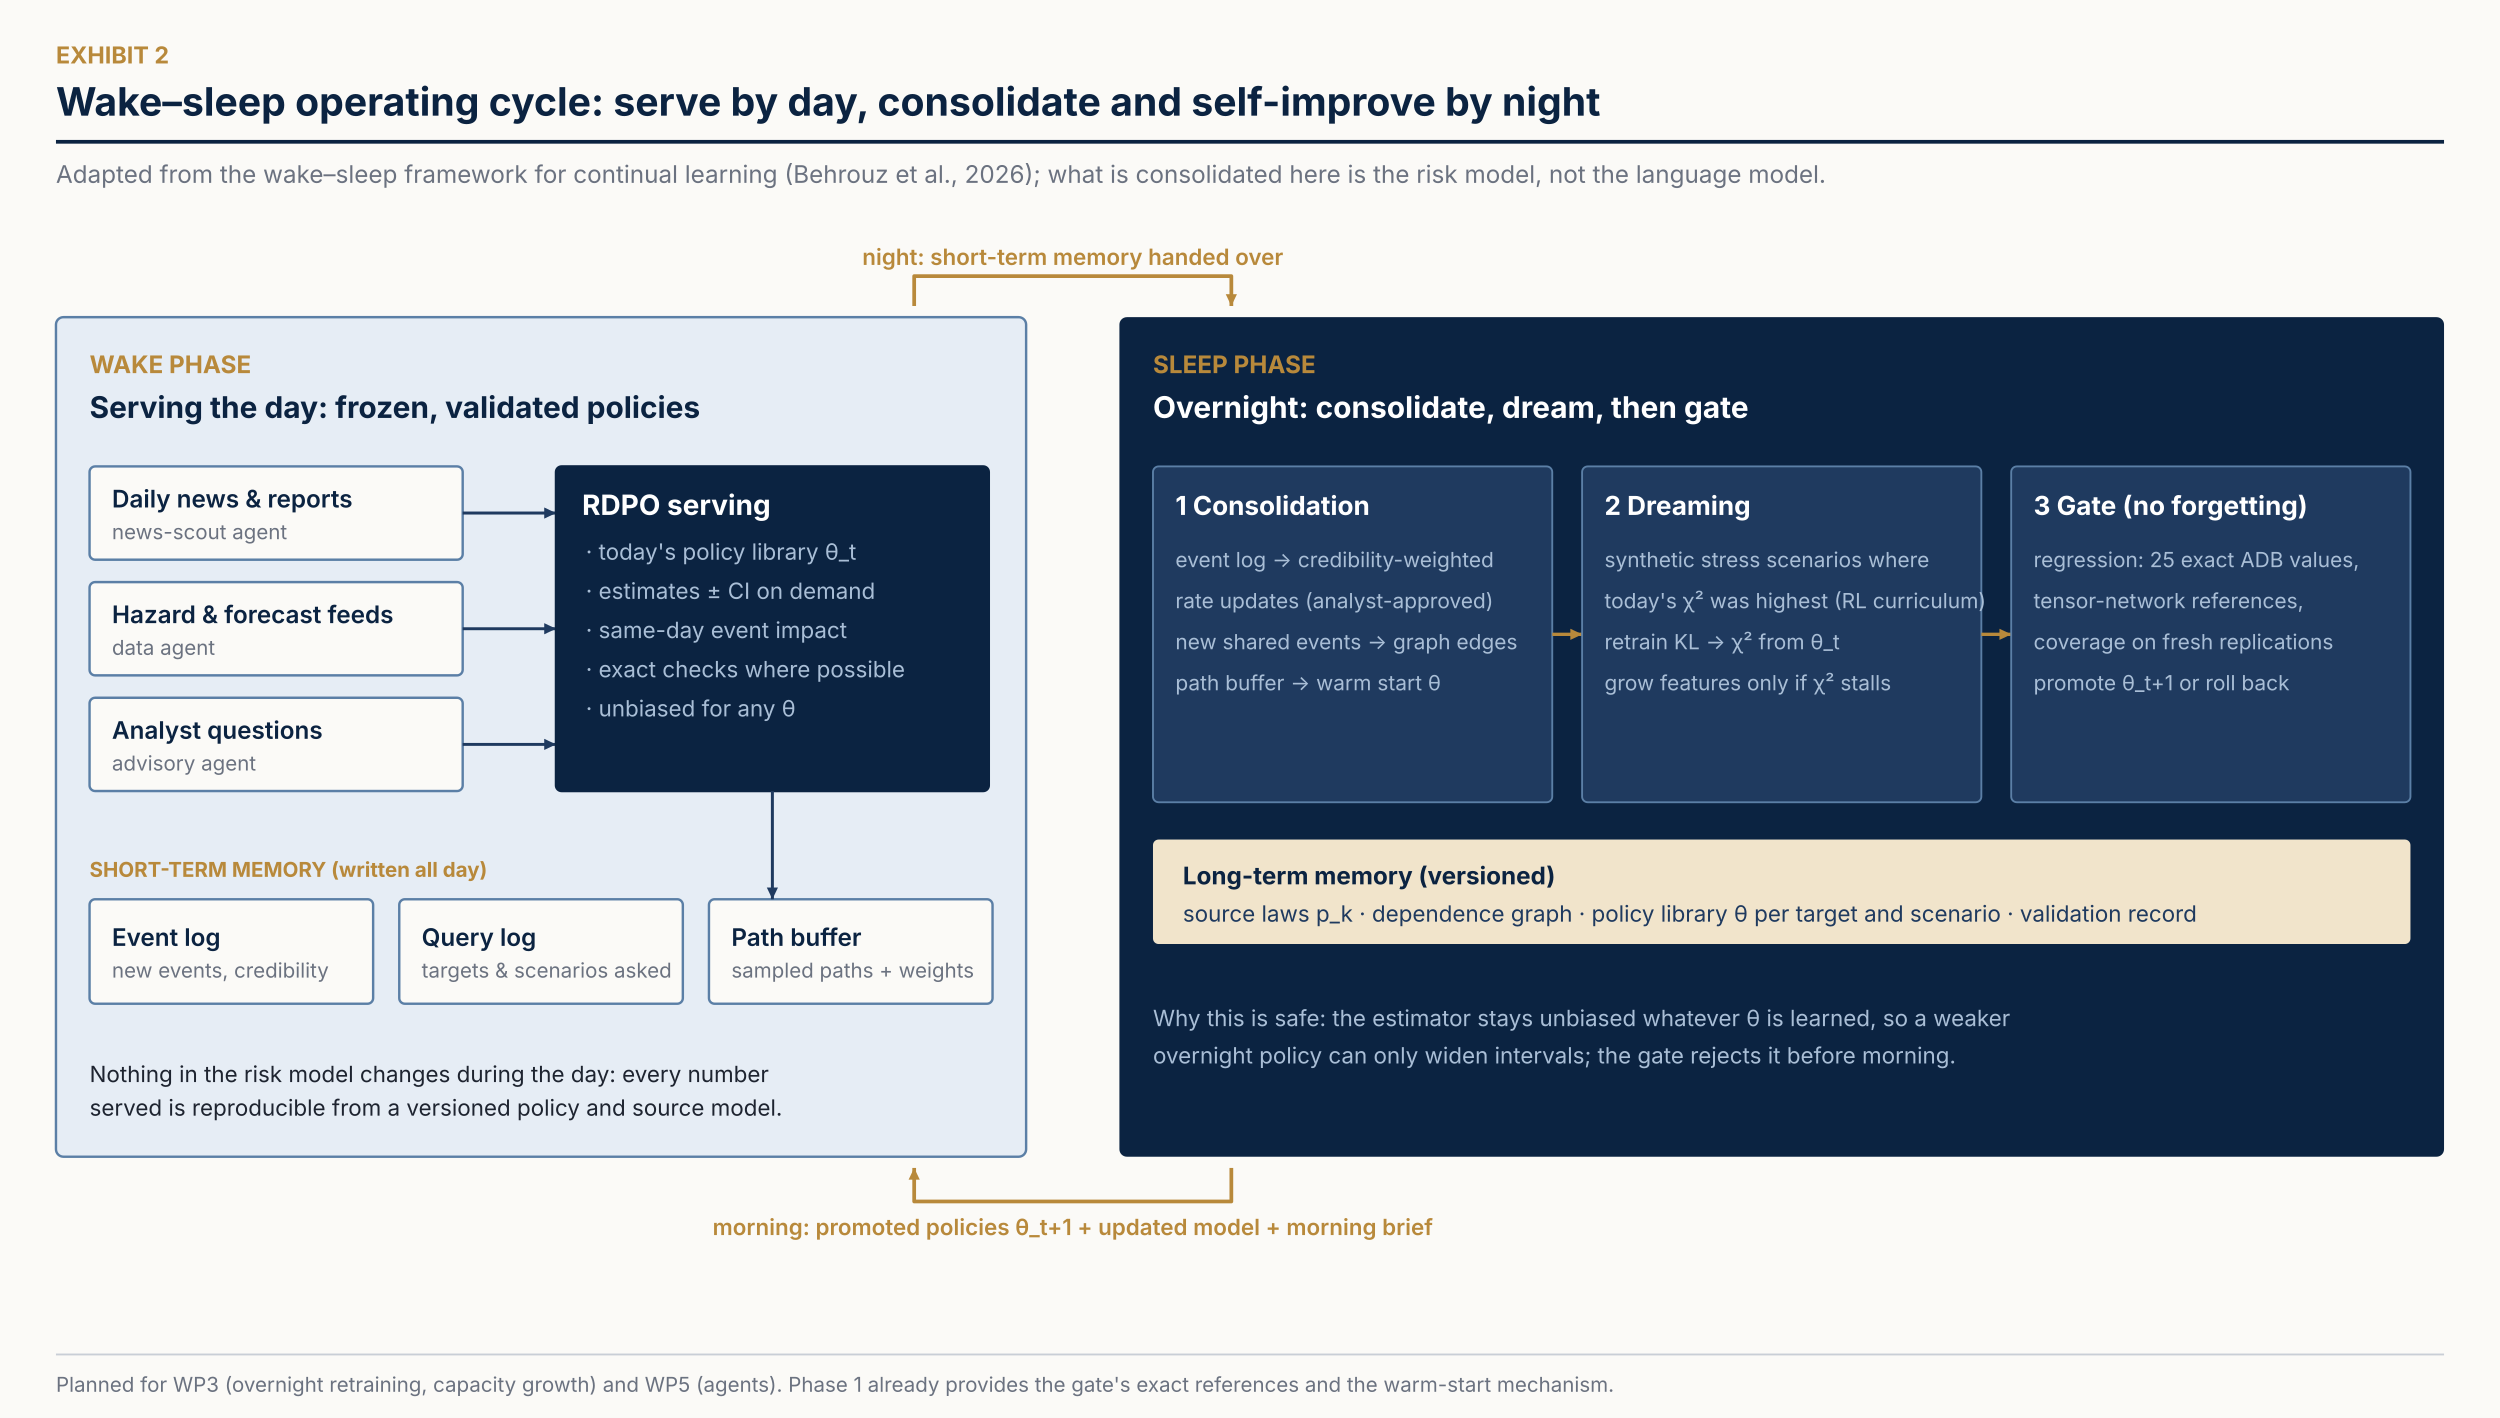
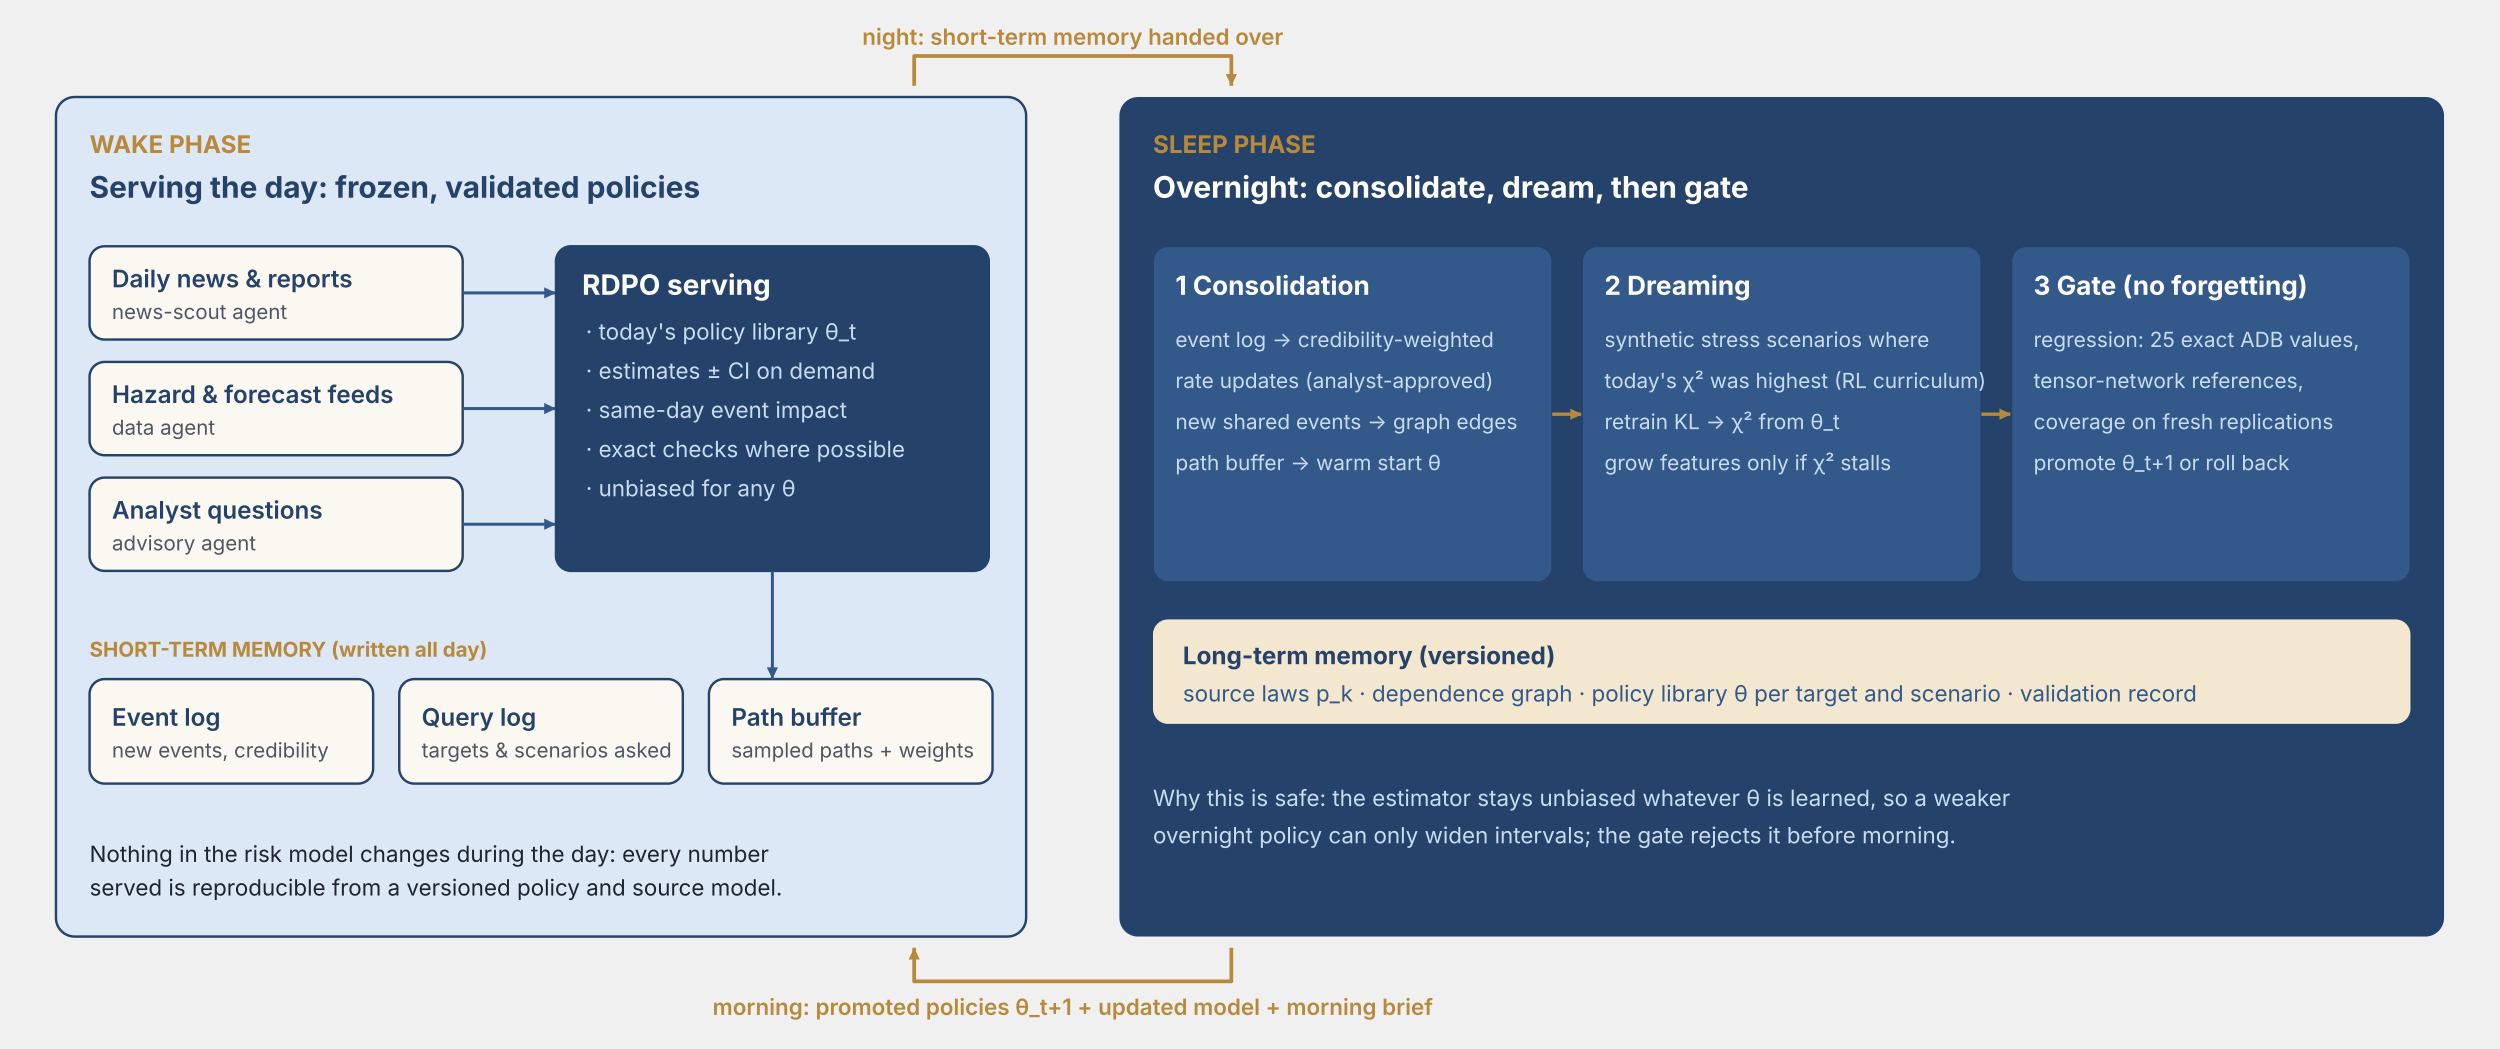
- <svg xmlns="http://www.w3.org/2000/svg" viewBox="0 0 1340 760" width="1340" height="760" font-family="Inter, 'Helvetica Neue', Arial, sans-serif">
-   <rect width="1340" height="760" fill="#FBFAF7" />
-   <text x="30" y="34" font-size="12.5" fill="#B8893B" font-weight="700" text-anchor="start">EXHIBIT 2</text>
-   <text x="30" y="62" font-size="21" fill="#0B2341" font-weight="700" text-anchor="start">Wake–sleep operating cycle: serve by day, consolidate and self-improve by night</text>
-   <line x1="30" y1="76" x2="1310" y2="76" stroke="#0B2341" stroke-width="2" />
-   <text x="30" y="98" font-size="13" fill="#6B7280" font-weight="400" text-anchor="start">Adapted from the wake–sleep framework for continual learning (Behrouz et al., 2026); what is consolidated here is the risk model, not the language model.</text>
-   <rect x="30" y="170" width="520" height="450" rx="4" fill="#E6EDF5" stroke="#5B7FA6" stroke-width="1.3" />
-   <text x="48" y="200" font-size="13" fill="#B8893B" font-weight="700" text-anchor="start">WAKE PHASE</text>
-   <text x="48" y="224" font-size="16" fill="#0B2341" font-weight="700" text-anchor="start">Serving the day: frozen, validated policies</text>
-   <rect x="48" y="250" width="200" height="50" rx="3" fill="#FBFAF7" stroke="#5B7FA6" stroke-width="1.3" />
-   <text x="60" y="272.0" font-size="13" fill="#0B2341" font-weight="600" text-anchor="start">Daily news &amp; reports</text>
-   <text x="60" y="289.0" font-size="11" fill="#6B7280" font-weight="400" text-anchor="start">news-scout agent</text>
-   <polyline points="248,275 298,275" fill="none" stroke="#1F3A5F" stroke-width="1.6" stroke-linejoin="round" />
-   <polygon points="298,275 291.7,278.0 291.7,272.0" fill="#1F3A5F" />
-   <rect x="48" y="312" width="200" height="50" rx="3" fill="#FBFAF7" stroke="#5B7FA6" stroke-width="1.3" />
-   <text x="60" y="334.0" font-size="13" fill="#0B2341" font-weight="600" text-anchor="start">Hazard &amp; forecast feeds</text>
-   <text x="60" y="351.0" font-size="11" fill="#6B7280" font-weight="400" text-anchor="start">data agent</text>
-   <polyline points="248,337 298,337" fill="none" stroke="#1F3A5F" stroke-width="1.6" stroke-linejoin="round" />
-   <polygon points="298,337 291.7,340.0 291.7,334.0" fill="#1F3A5F" />
-   <rect x="48" y="374" width="200" height="50" rx="3" fill="#FBFAF7" stroke="#5B7FA6" stroke-width="1.3" />
-   <text x="60" y="396.0" font-size="13" fill="#0B2341" font-weight="600" text-anchor="start">Analyst questions</text>
-   <text x="60" y="413.0" font-size="11" fill="#6B7280" font-weight="400" text-anchor="start">advisory agent</text>
-   <polyline points="248,399 298,399" fill="none" stroke="#1F3A5F" stroke-width="1.6" stroke-linejoin="round" />
-   <polygon points="298,399 291.7,402.0 291.7,396.0" fill="#1F3A5F" />
-   <rect x="298" y="250" width="232" height="174" rx="3" fill="#0B2341" stroke="#0B2341" stroke-width="1.3" />
-   <text x="310" y="342.0" font-size="13" fill="#FFFFFF" font-weight="600" text-anchor="start" />
-   <text x="312" y="276" font-size="15" fill="#FFFFFF" font-weight="700" text-anchor="start">RDPO serving</text>
-   <text x="314" y="300" font-size="12" fill="#A9BED6" font-weight="400" text-anchor="start">· today's policy library θ_t</text>
-   <text x="314" y="321" font-size="12" fill="#A9BED6" font-weight="400" text-anchor="start">· estimates ± CI on demand</text>
-   <text x="314" y="342" font-size="12" fill="#A9BED6" font-weight="400" text-anchor="start">· same-day event impact</text>
-   <text x="314" y="363" font-size="12" fill="#A9BED6" font-weight="400" text-anchor="start">· exact checks where possible</text>
-   <text x="314" y="384" font-size="12" fill="#A9BED6" font-weight="400" text-anchor="start">· unbiased for any θ</text>
-   <text x="48" y="470" font-size="11" fill="#B8893B" font-weight="700" text-anchor="start">SHORT-TERM MEMORY (written all day)</text>
-   <rect x="48" y="482" width="152" height="56" rx="3" fill="#FBFAF7" stroke="#5B7FA6" stroke-width="1.3" />
-   <text x="60" y="507.0" font-size="13" fill="#0B2341" font-weight="600" text-anchor="start">Event log</text>
-   <text x="60" y="524.0" font-size="11" fill="#6B7280" font-weight="400" text-anchor="start">new events, credibility</text>
-   <rect x="214" y="482" width="152" height="56" rx="3" fill="#FBFAF7" stroke="#5B7FA6" stroke-width="1.3" />
-   <text x="226" y="507.0" font-size="13" fill="#0B2341" font-weight="600" text-anchor="start">Query log</text>
-   <text x="226" y="524.0" font-size="11" fill="#6B7280" font-weight="400" text-anchor="start">targets &amp; scenarios asked</text>
-   <rect x="380" y="482" width="152" height="56" rx="3" fill="#FBFAF7" stroke="#5B7FA6" stroke-width="1.3" />
-   <text x="392" y="507.0" font-size="13" fill="#0B2341" font-weight="600" text-anchor="start">Path buffer</text>
-   <text x="392" y="524.0" font-size="11" fill="#6B7280" font-weight="400" text-anchor="start">sampled paths + weights</text>
-   <polyline points="414,424 414,482" fill="none" stroke="#1F3A5F" stroke-width="1.6" stroke-linejoin="round" />
-   <polygon points="414,482 411.0,475.7 417.0,475.7" fill="#1F3A5F" />
-   <text x="48" y="580" font-size="12" fill="#1E2430" font-weight="400" text-anchor="start">Nothing in the risk model changes during the day: every number</text>
-   <text x="48" y="598" font-size="12" fill="#1E2430" font-weight="400" text-anchor="start">served is reproducible from a versioned policy and source model.</text>
-   <rect x="600" y="170" width="710" height="450" rx="4" fill="#0B2341" />
-   <text x="618" y="200" font-size="13" fill="#B8893B" font-weight="700" text-anchor="start">SLEEP PHASE</text>
-   <text x="618" y="224" font-size="16" fill="#FFFFFF" font-weight="700" text-anchor="start">Overnight: consolidate, dream, then gate</text>
-   <rect x="618.0" y="250" width="214.0" height="180" rx="3" fill="#1F3A5F" stroke="#5B7FA6" stroke-width="1" />
-   <text x="630.0" y="276" font-size="14" fill="#FFFFFF" font-weight="700" text-anchor="start">1  Consolidation</text>
-   <text x="630.0" y="304" font-size="11.2" fill="#A9BED6" font-weight="400" text-anchor="start">event log → credibility-weighted</text>
-   <text x="630.0" y="326" font-size="11.2" fill="#A9BED6" font-weight="400" text-anchor="start">rate updates (analyst-approved)</text>
-   <text x="630.0" y="348" font-size="11.2" fill="#A9BED6" font-weight="400" text-anchor="start">new shared events → graph edges</text>
-   <text x="630.0" y="370" font-size="11.2" fill="#A9BED6" font-weight="400" text-anchor="start">path buffer → warm start θ</text>
-   <polyline points="832.0,340 848.0,340" fill="none" stroke="#B8893B" stroke-width="1.8" stroke-linejoin="round" />
-   <polygon points="848.0,340 841.7,343.0 841.7,337.0" fill="#B8893B" />
-   <rect x="848.0" y="250" width="214.0" height="180" rx="3" fill="#1F3A5F" stroke="#5B7FA6" stroke-width="1" />
-   <text x="860.0" y="276" font-size="14" fill="#FFFFFF" font-weight="700" text-anchor="start">2  Dreaming</text>
-   <text x="860.0" y="304" font-size="11.2" fill="#A9BED6" font-weight="400" text-anchor="start">synthetic stress scenarios where</text>
-   <text x="860.0" y="326" font-size="11.2" fill="#A9BED6" font-weight="400" text-anchor="start">today's χ² was highest (RL curriculum)</text>
-   <text x="860.0" y="348" font-size="11.2" fill="#A9BED6" font-weight="400" text-anchor="start">retrain KL → χ² from θ_t</text>
-   <text x="860.0" y="370" font-size="11.2" fill="#A9BED6" font-weight="400" text-anchor="start">grow features only if χ² stalls</text>
-   <polyline points="1062.0,340 1078.0,340" fill="none" stroke="#B8893B" stroke-width="1.8" stroke-linejoin="round" />
-   <polygon points="1078.0,340 1071.7,343.0 1071.7,337.0" fill="#B8893B" />
-   <rect x="1078.0" y="250" width="214.0" height="180" rx="3" fill="#1F3A5F" stroke="#5B7FA6" stroke-width="1" />
-   <text x="1090.0" y="276" font-size="14" fill="#FFFFFF" font-weight="700" text-anchor="start">3  Gate (no forgetting)</text>
-   <text x="1090.0" y="304" font-size="11.2" fill="#A9BED6" font-weight="400" text-anchor="start">regression: 25 exact ADB values,</text>
-   <text x="1090.0" y="326" font-size="11.2" fill="#A9BED6" font-weight="400" text-anchor="start">tensor-network references,</text>
-   <text x="1090.0" y="348" font-size="11.2" fill="#A9BED6" font-weight="400" text-anchor="start">coverage on fresh replications</text>
-   <text x="1090.0" y="370" font-size="11.2" fill="#A9BED6" font-weight="400" text-anchor="start">promote θ_t+1 or roll back</text>
-   <rect x="618" y="450" width="674" height="56" rx="3" fill="#F1E4CB" />
-   <text x="634" y="474" font-size="13" fill="#0B2341" font-weight="700" text-anchor="start">Long-term memory (versioned)</text>
-   <text x="634" y="494" font-size="12" fill="#1F3A5F" font-weight="400" text-anchor="start">source laws p_k · dependence graph · policy library θ per target and scenario · validation record</text>
-   <text x="618" y="550" font-size="12" fill="#A9BED6" font-weight="400" text-anchor="start">Why this is safe: the estimator stays unbiased whatever θ is learned, so a weaker</text>
-   <text x="618" y="570" font-size="12" fill="#A9BED6" font-weight="400" text-anchor="start">overnight policy can only widen intervals; the gate rejects it before morning.</text>
-   <polyline points="490,164 490,148 660,148 660,164" fill="none" stroke="#B8893B" stroke-width="2" stroke-linejoin="round" />
-   <polygon points="660,164 657.0,157.7 663.0,157.7" fill="#B8893B" />
-   <text x="575.0" y="142" font-size="12" fill="#B8893B" font-weight="600" text-anchor="middle">night: short-term memory handed over</text>
-   <polyline points="660,626 660,644 490,644 490,626" fill="none" stroke="#B8893B" stroke-width="2" stroke-linejoin="round" />
-   <polygon points="490,626 493.0,632.3 487.0,632.3" fill="#B8893B" />
-   <text x="575.0" y="662" font-size="12" fill="#B8893B" font-weight="600" text-anchor="middle">morning: promoted policies θ_t+1 + updated model + morning brief</text>
-   <line x1="30" y1="726" x2="1310" y2="726" stroke="#C9CED6" stroke-width="1" />
-   <text x="30" y="746" font-size="11" fill="#6B7280" font-weight="400" text-anchor="start">Planned for WP3 (overnight retraining, capacity growth) and WP5 (agents). Phase 1 already provides the gate's exact references and the warm-start mechanism.</text>
+ <svg xmlns="http://www.w3.org/2000/svg" viewBox="0 0 1340 562" width="1340" height="562" font-family="Inter, 'Helvetica Neue', Arial, sans-serif">
+   <g transform="translate(0,-118)">
+     <rect x="30" y="170" width="520" height="450" rx="10" fill="#DCE8F5" stroke="#24426A" stroke-width="1.3" />
+     <text x="48" y="200" font-size="13" fill="#B8893B" font-weight="700" text-anchor="start">WAKE PHASE</text>
+     <text x="48" y="224" font-size="16" fill="#24426A" font-weight="700" text-anchor="start">Serving the day: frozen, validated policies</text>
+     <rect x="48" y="250" width="200" height="50" rx="8" fill="#FBF8F1" stroke="#24426A" stroke-width="1.3" />
+     <text x="60" y="272.0" font-size="13" fill="#24426A" font-weight="600" text-anchor="start">Daily news &amp; reports</text>
+     <text x="60" y="289.0" font-size="11" fill="#4F5563" font-weight="400" text-anchor="start">news-scout agent</text>
+     <polyline points="248,275 298,275" fill="none" stroke="#33598A" stroke-width="1.6" stroke-linejoin="round" />
+     <polygon points="298,275 291.7,278.0 291.7,272.0" fill="#33598A" />
+     <rect x="48" y="312" width="200" height="50" rx="8" fill="#FBF8F1" stroke="#24426A" stroke-width="1.3" />
+     <text x="60" y="334.0" font-size="13" fill="#24426A" font-weight="600" text-anchor="start">Hazard &amp; forecast feeds</text>
+     <text x="60" y="351.0" font-size="11" fill="#4F5563" font-weight="400" text-anchor="start">data agent</text>
+     <polyline points="248,337 298,337" fill="none" stroke="#33598A" stroke-width="1.6" stroke-linejoin="round" />
+     <polygon points="298,337 291.7,340.0 291.7,334.0" fill="#33598A" />
+     <rect x="48" y="374" width="200" height="50" rx="8" fill="#FBF8F1" stroke="#24426A" stroke-width="1.3" />
+     <text x="60" y="396.0" font-size="13" fill="#24426A" font-weight="600" text-anchor="start">Analyst questions</text>
+     <text x="60" y="413.0" font-size="11" fill="#4F5563" font-weight="400" text-anchor="start">advisory agent</text>
+     <polyline points="248,399 298,399" fill="none" stroke="#33598A" stroke-width="1.6" stroke-linejoin="round" />
+     <polygon points="298,399 291.7,402.0 291.7,396.0" fill="#33598A" />
+     <rect x="298" y="250" width="232" height="174" rx="8" fill="#24426A" stroke="#24426A" stroke-width="1.3" />
+     <text x="310" y="342.0" font-size="13" fill="#FFFFFF" font-weight="600" text-anchor="start" />
+     <text x="312" y="276" font-size="15" fill="#FFFFFF" font-weight="700" text-anchor="start">RDPO serving</text>
+     <text x="314" y="300" font-size="12" fill="#C9DBEF" font-weight="400" text-anchor="start">· today's policy library θ_t</text>
+     <text x="314" y="321" font-size="12" fill="#C9DBEF" font-weight="400" text-anchor="start">· estimates ± CI on demand</text>
+     <text x="314" y="342" font-size="12" fill="#C9DBEF" font-weight="400" text-anchor="start">· same-day event impact</text>
+     <text x="314" y="363" font-size="12" fill="#C9DBEF" font-weight="400" text-anchor="start">· exact checks where possible</text>
+     <text x="314" y="384" font-size="12" fill="#C9DBEF" font-weight="400" text-anchor="start">· unbiased for any θ</text>
+     <text x="48" y="470" font-size="11" fill="#B8893B" font-weight="700" text-anchor="start">SHORT-TERM MEMORY (written all day)</text>
+     <rect x="48" y="482" width="152" height="56" rx="8" fill="#FBF8F1" stroke="#24426A" stroke-width="1.3" />
+     <text x="60" y="507.0" font-size="13" fill="#24426A" font-weight="600" text-anchor="start">Event log</text>
+     <text x="60" y="524.0" font-size="11" fill="#4F5563" font-weight="400" text-anchor="start">new events, credibility</text>
+     <rect x="214" y="482" width="152" height="56" rx="8" fill="#FBF8F1" stroke="#24426A" stroke-width="1.3" />
+     <text x="226" y="507.0" font-size="13" fill="#24426A" font-weight="600" text-anchor="start">Query log</text>
+     <text x="226" y="524.0" font-size="11" fill="#4F5563" font-weight="400" text-anchor="start">targets &amp; scenarios asked</text>
+     <rect x="380" y="482" width="152" height="56" rx="8" fill="#FBF8F1" stroke="#24426A" stroke-width="1.3" />
+     <text x="392" y="507.0" font-size="13" fill="#24426A" font-weight="600" text-anchor="start">Path buffer</text>
+     <text x="392" y="524.0" font-size="11" fill="#4F5563" font-weight="400" text-anchor="start">sampled paths + weights</text>
+     <polyline points="414,424 414,482" fill="none" stroke="#33598A" stroke-width="1.6" stroke-linejoin="round" />
+     <polygon points="414,482 411.0,475.7 417.0,475.7" fill="#33598A" />
+     <text x="48" y="580" font-size="12" fill="#1E2430" font-weight="400" text-anchor="start">Nothing in the risk model changes during the day: every number</text>
+     <text x="48" y="598" font-size="12" fill="#1E2430" font-weight="400" text-anchor="start">served is reproducible from a versioned policy and source model.</text>
+     <rect x="600" y="170" width="710" height="450" rx="10" fill="#24426A" />
+     <text x="618" y="200" font-size="13" fill="#B8893B" font-weight="700" text-anchor="start">SLEEP PHASE</text>
+     <text x="618" y="224" font-size="16" fill="#FFFFFF" font-weight="700" text-anchor="start">Overnight: consolidate, dream, then gate</text>
+     <rect x="618.0" y="250" width="214.0" height="180" rx="8" fill="#33598A" stroke="#24426A" stroke-width="1" />
+     <text x="630.0" y="276" font-size="14" fill="#FFFFFF" font-weight="700" text-anchor="start">1  Consolidation</text>
+     <text x="630.0" y="304" font-size="11.2" fill="#C9DBEF" font-weight="400" text-anchor="start">event log → credibility-weighted</text>
+     <text x="630.0" y="326" font-size="11.2" fill="#C9DBEF" font-weight="400" text-anchor="start">rate updates (analyst-approved)</text>
+     <text x="630.0" y="348" font-size="11.2" fill="#C9DBEF" font-weight="400" text-anchor="start">new shared events → graph edges</text>
+     <text x="630.0" y="370" font-size="11.2" fill="#C9DBEF" font-weight="400" text-anchor="start">path buffer → warm start θ</text>
+     <polyline points="832.0,340 848.0,340" fill="none" stroke="#B8893B" stroke-width="1.8" stroke-linejoin="round" />
+     <polygon points="848.0,340 841.7,343.0 841.7,337.0" fill="#B8893B" />
+     <rect x="848.0" y="250" width="214.0" height="180" rx="8" fill="#33598A" stroke="#24426A" stroke-width="1" />
+     <text x="860.0" y="276" font-size="14" fill="#FFFFFF" font-weight="700" text-anchor="start">2  Dreaming</text>
+     <text x="860.0" y="304" font-size="11.2" fill="#C9DBEF" font-weight="400" text-anchor="start">synthetic stress scenarios where</text>
+     <text x="860.0" y="326" font-size="11.2" fill="#C9DBEF" font-weight="400" text-anchor="start">today's χ² was highest (RL curriculum)</text>
+     <text x="860.0" y="348" font-size="11.2" fill="#C9DBEF" font-weight="400" text-anchor="start">retrain KL → χ² from θ_t</text>
+     <text x="860.0" y="370" font-size="11.2" fill="#C9DBEF" font-weight="400" text-anchor="start">grow features only if χ² stalls</text>
+     <polyline points="1062.0,340 1078.0,340" fill="none" stroke="#B8893B" stroke-width="1.8" stroke-linejoin="round" />
+     <polygon points="1078.0,340 1071.7,343.0 1071.7,337.0" fill="#B8893B" />
+     <rect x="1078.0" y="250" width="214.0" height="180" rx="8" fill="#33598A" stroke="#24426A" stroke-width="1" />
+     <text x="1090.0" y="276" font-size="14" fill="#FFFFFF" font-weight="700" text-anchor="start">3  Gate (no forgetting)</text>
+     <text x="1090.0" y="304" font-size="11.2" fill="#C9DBEF" font-weight="400" text-anchor="start">regression: 25 exact ADB values,</text>
+     <text x="1090.0" y="326" font-size="11.2" fill="#C9DBEF" font-weight="400" text-anchor="start">tensor-network references,</text>
+     <text x="1090.0" y="348" font-size="11.2" fill="#C9DBEF" font-weight="400" text-anchor="start">coverage on fresh replications</text>
+     <text x="1090.0" y="370" font-size="11.2" fill="#C9DBEF" font-weight="400" text-anchor="start">promote θ_t+1 or roll back</text>
+     <rect x="618" y="450" width="674" height="56" rx="8" fill="#F3E7CF" />
+     <text x="634" y="474" font-size="13" fill="#24426A" font-weight="700" text-anchor="start">Long-term memory (versioned)</text>
+     <text x="634" y="494" font-size="12" fill="#33598A" font-weight="400" text-anchor="start">source laws p_k · dependence graph · policy library θ per target and scenario · validation record</text>
+     <text x="618" y="550" font-size="12" fill="#C9DBEF" font-weight="400" text-anchor="start">Why this is safe: the estimator stays unbiased whatever θ is learned, so a weaker</text>
+     <text x="618" y="570" font-size="12" fill="#C9DBEF" font-weight="400" text-anchor="start">overnight policy can only widen intervals; the gate rejects it before morning.</text>
+     <polyline points="490,164 490,148 660,148 660,164" fill="none" stroke="#B8893B" stroke-width="2" stroke-linejoin="round" />
+     <polygon points="660,164 657.0,157.7 663.0,157.7" fill="#B8893B" />
+     <text x="575.0" y="142" font-size="12" fill="#B8893B" font-weight="600" text-anchor="middle">night: short-term memory handed over</text>
+     <polyline points="660,626 660,644 490,644 490,626" fill="none" stroke="#B8893B" stroke-width="2" stroke-linejoin="round" />
+     <polygon points="490,626 493.0,632.3 487.0,632.3" fill="#B8893B" />
+     <text x="575.0" y="662" font-size="12" fill="#B8893B" font-weight="600" text-anchor="middle">morning: promoted policies θ_t+1 + updated model + morning brief</text>
+   </g>
</svg>
